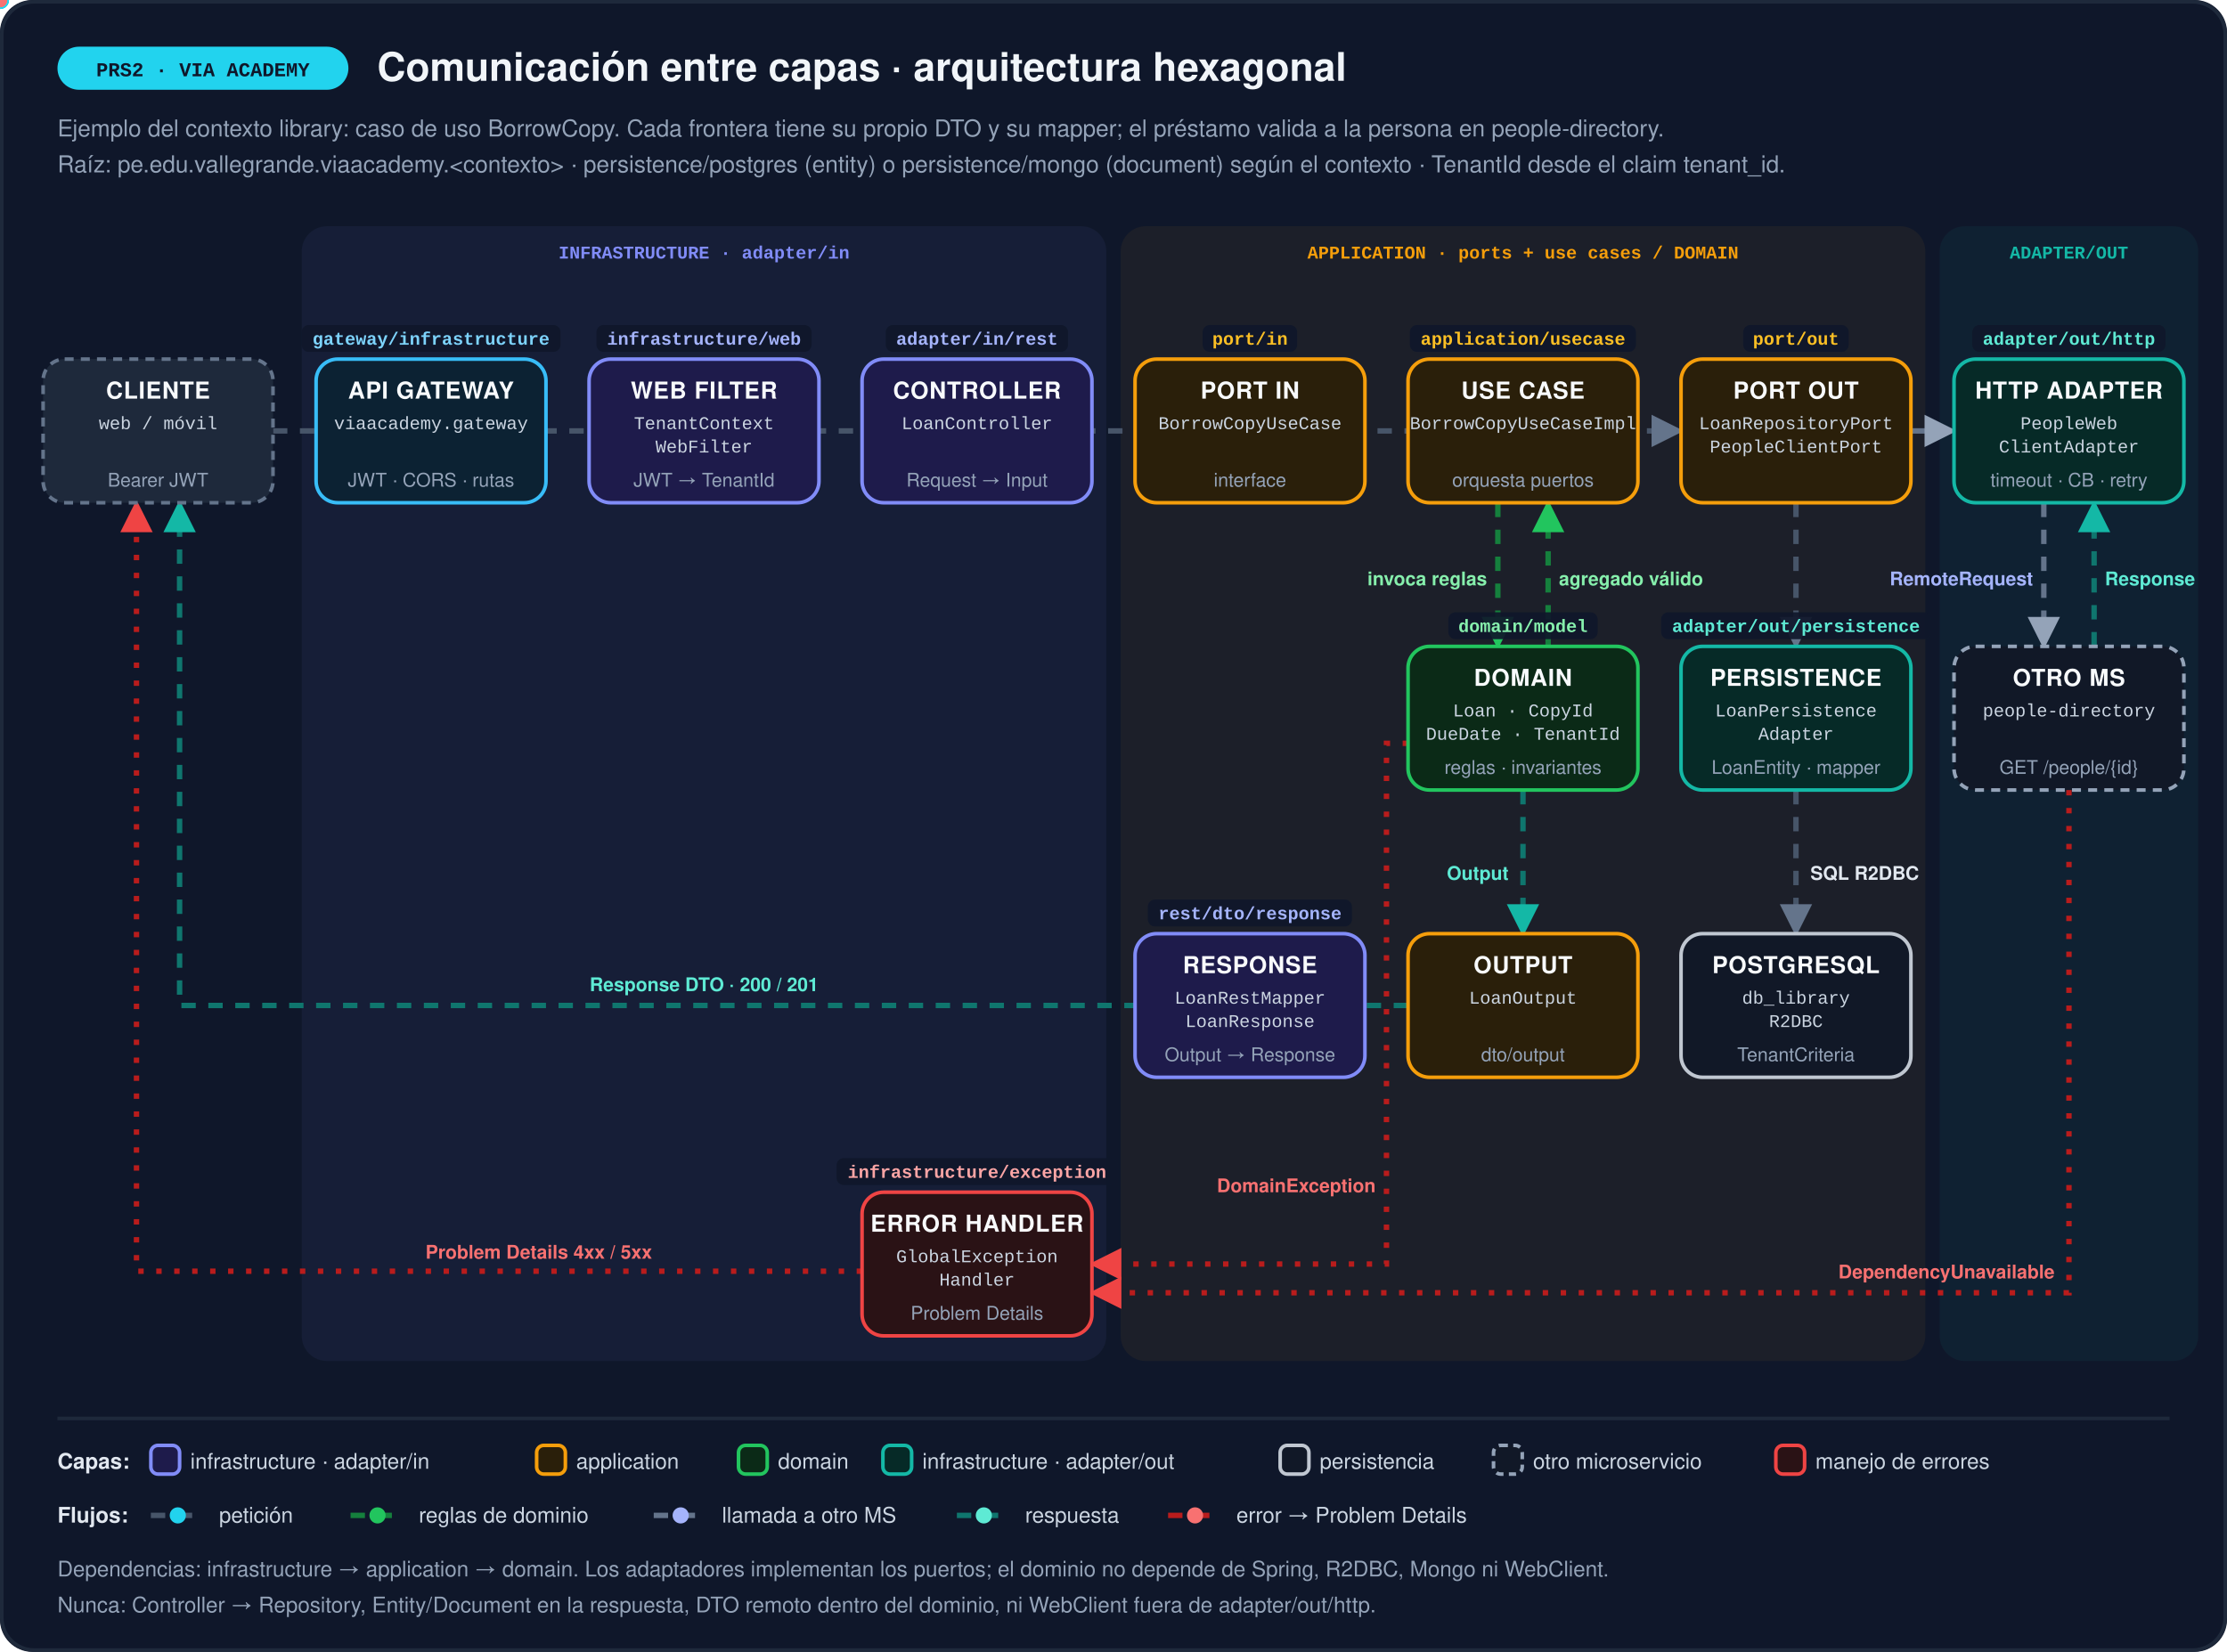
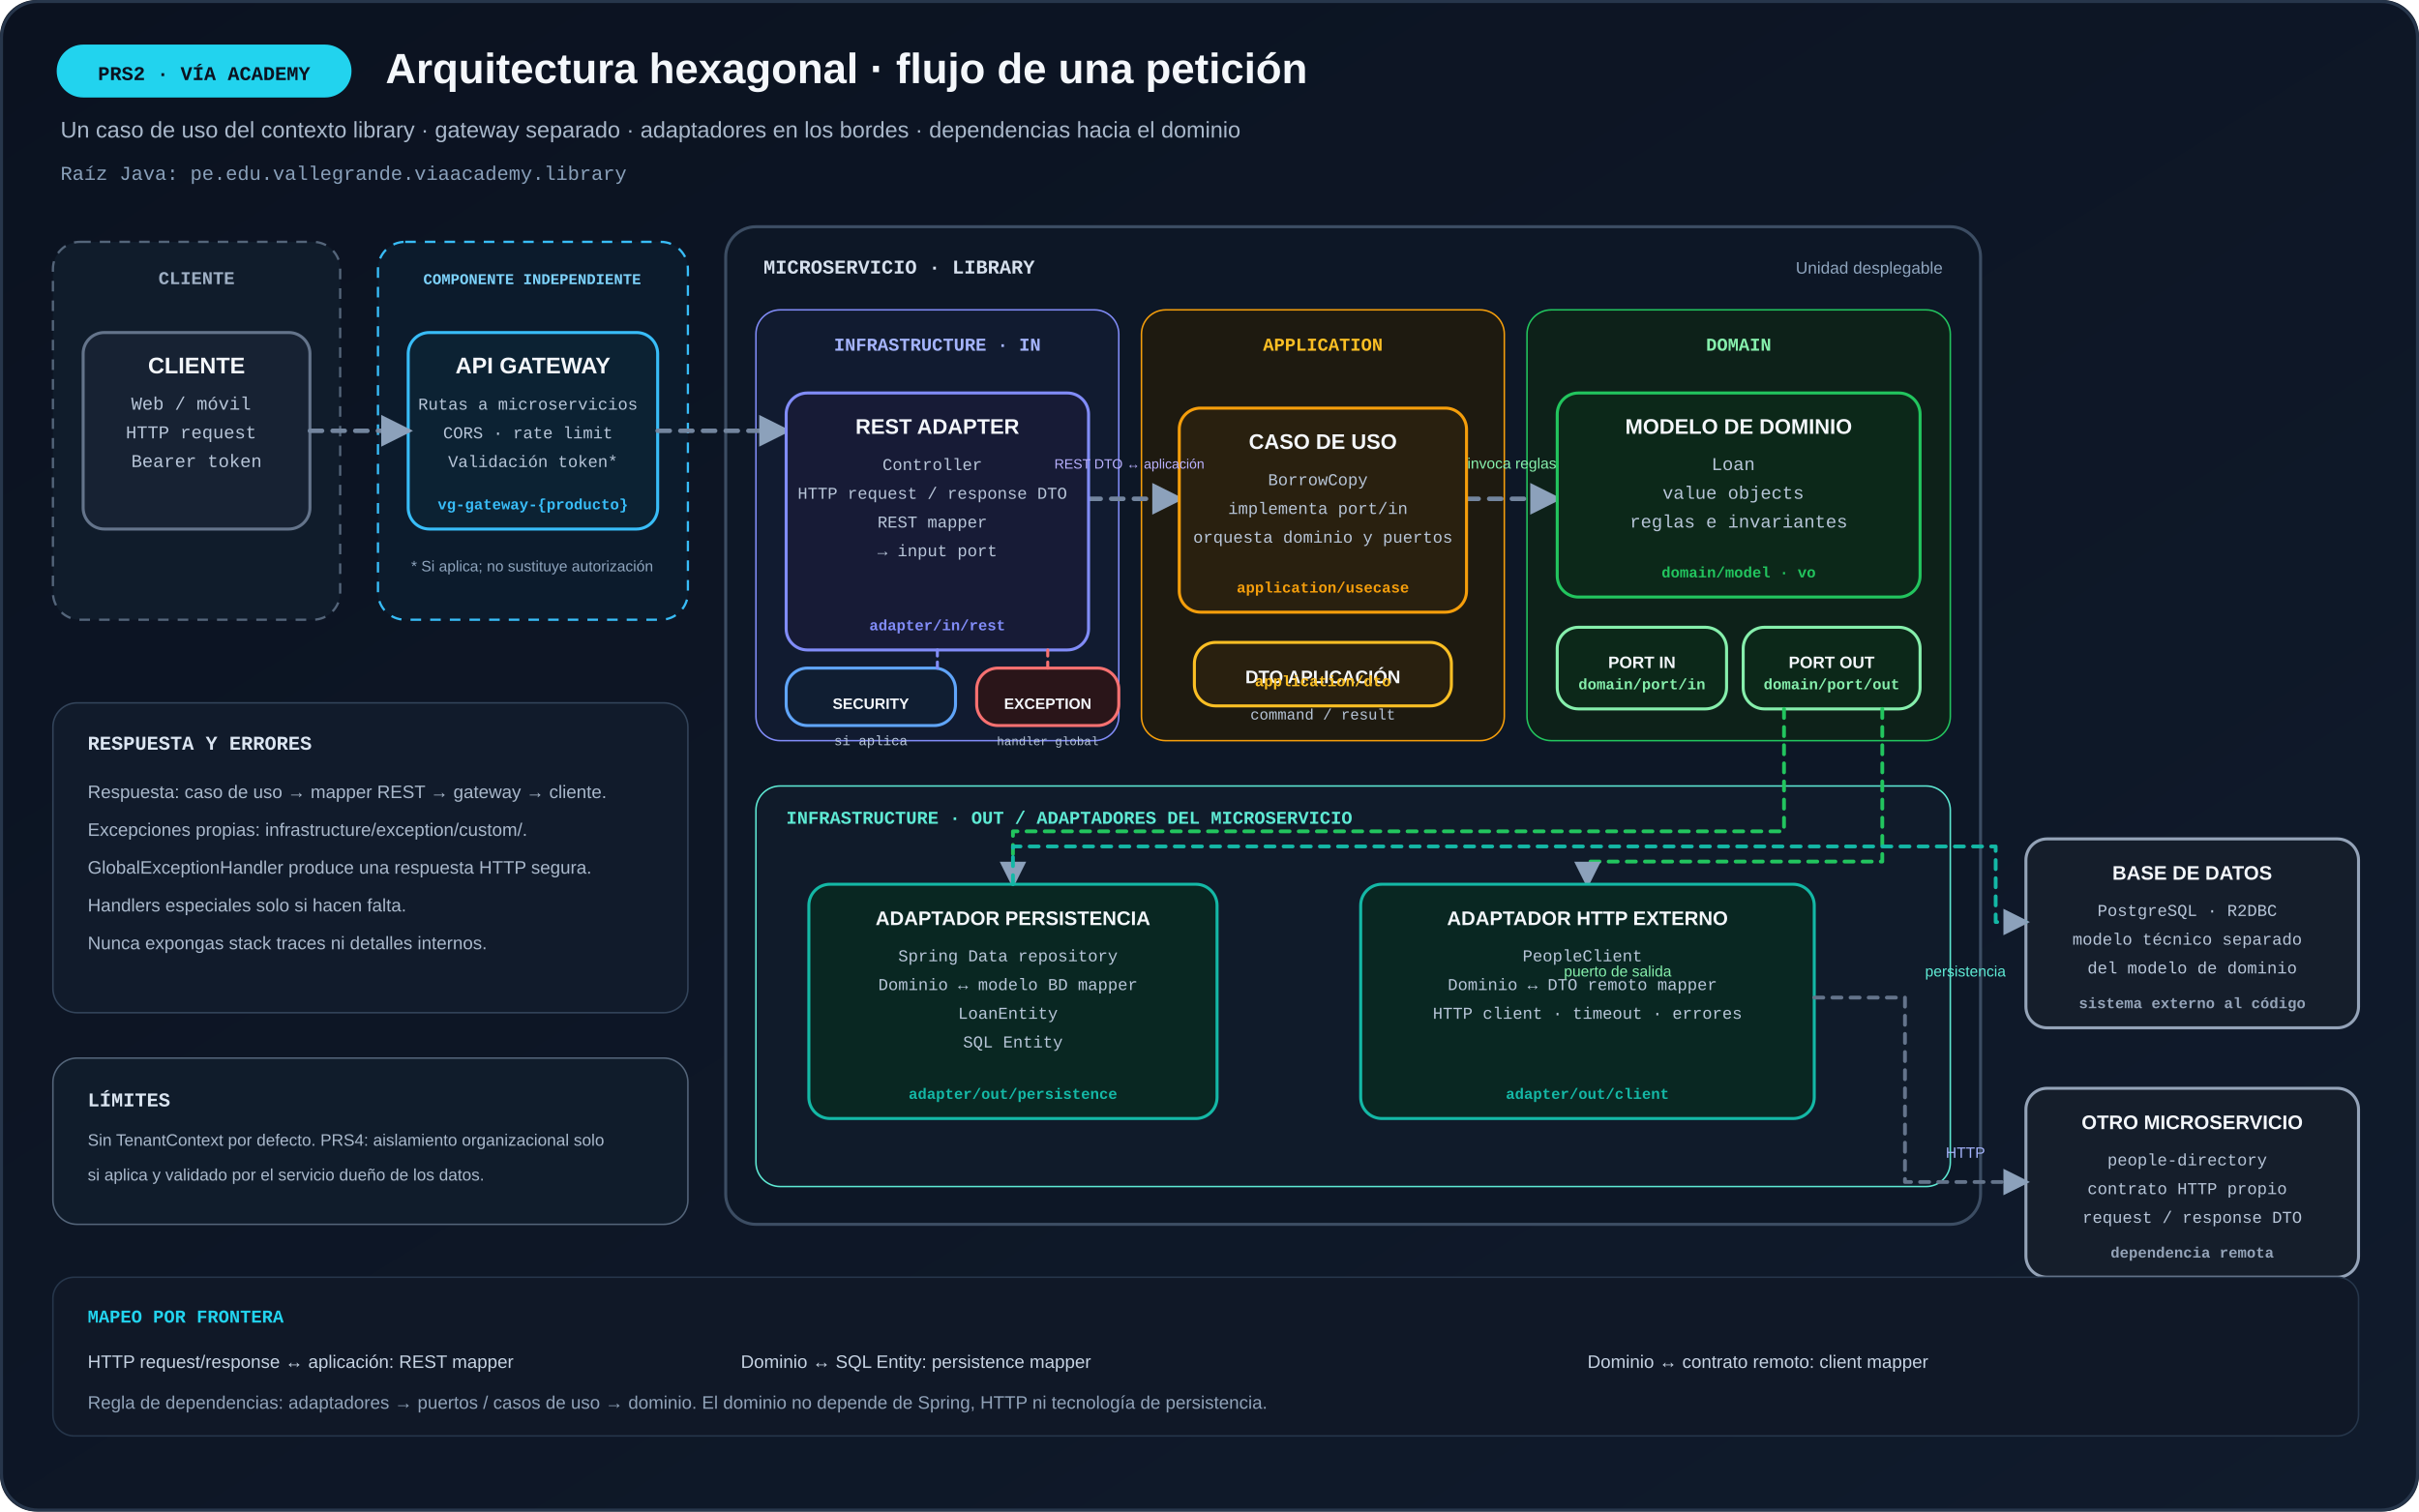
- <svg xmlns="http://www.w3.org/2000/svg" viewBox="0 0 1240 920" width="1240" height="920" role="img" aria-labelledby="title desc">
+ <svg xmlns="http://www.w3.org/2000/svg" viewBox="0 0 1600 1000" width="1600" height="1000" role="img" aria-labelledby="title desc">
  <defs>
-     <style>
-       .bg { fill: #0f172a; }
-       .frame { fill: none; stroke: #1e293b; stroke-width: 2; }
-       .title { font: 700 22px 'Segoe UI', Helvetica, Arial, sans-serif; fill: #f1f5f9; }
-       .subtitle { font: 400 13px 'Segoe UI', Helvetica, Arial, sans-serif; fill: #94a3b8; }
-       .name { font: 700 13px 'Segoe UI', Helvetica, Arial, sans-serif; fill: #f8fafc; letter-spacing: .4px; }
-       .cls { font: 400 10px Consolas, 'Courier New', monospace; fill: #cbd5e1; }
-       .info { font: 400 10.5px 'Segoe UI', Helvetica, Arial, sans-serif; fill: #94a3b8; }
-       .tag { font: 600 10px Consolas, 'Courier New', monospace; }
-       .note { font: 600 10.5px 'Segoe UI', Helvetica, Arial, sans-serif; }
-       .legend { font: 400 12px 'Segoe UI', Helvetica, Arial, sans-serif; fill: #cbd5e1; }
-       .legendb { font: 700 12px 'Segoe UI', Helvetica, Arial, sans-serif; fill: #e2e8f0; }
-       .rule { font: 400 12px 'Segoe UI', Helvetica, Arial, sans-serif; fill: #94a3b8; }
-       .chip { font: 700 11px Consolas, 'Courier New', monospace; fill: #0f172a; }
- 
-       .flow { fill: none; stroke-width: 3; stroke-dasharray: 8 7; animation: dash 1.2s linear infinite; }
-       .flow.req { stroke: #475569; }
-       .flow.res { stroke: #0f766e; }
-       .flow.rem { stroke: #64748b; }
-       .flow.dom { stroke: #15803d; }
-       .flow.err { stroke: #b91c1c; stroke-dasharray: 3 7; animation-duration: 2.4s; }
-       @keyframes dash { to { stroke-dashoffset: -30; } }
- 
-       .glow { fill: none; stroke-width: 7; opacity: 0; animation: glow 13.5s ease-in-out infinite; }
-       @keyframes glow {
-         0% { opacity: 0; }
-         2.0% { opacity: .95; }
-         6.7% { opacity: .95; }
-         9.3% { opacity: 0; }
-         100% { opacity: 0; }
-       }
- 
-       .d0 { animation-delay: 0.0s; }
-       .d1 { animation-delay: 0.9s; }
-       .d2 { animation-delay: 1.8s; }
-       .d3 { animation-delay: 2.7s; }
-       .d4 { animation-delay: 3.6s; }
-       .d5 { animation-delay: 4.5s; }
-       .d6 { animation-delay: 5.4s; }
-       .d7 { animation-delay: 6.3s; }
-       .d8 { animation-delay: 7.2s; }
-       .d9 { animation-delay: 8.1s; }
-       .d10 { animation-delay: 9.0s; }
-       .d11 { animation-delay: 9.9s; }
-       .d12 { animation-delay: 10.8s; }
-       .d13 { animation-delay: 11.7s; }
-       .d14 { animation-delay: 12.6s; }
-     </style>
-     <marker id="ar-req" viewBox="0 0 10 10" refX="8" refY="5" markerWidth="6" markerHeight="6" orient="auto-start-reverse">
-       <path d="M0,0 L10,5 L0,10 z" fill="#64748b" />
+     <linearGradient id="background" x1="0" x2="1" y1="0" y2="1">
+       <stop stop-color="#0b1220" />
+       <stop offset="1" stop-color="#101b2c" />
+     </linearGradient>
+     <marker id="arrow" viewBox="0 0 10 10" refX="8.5" refY="5" markerWidth="7" markerHeight="7" orient="auto">
+       <path d="M0 0L10 5L0 10z" fill="#8ca1bb" />
    </marker>
-     <marker id="ar-res" viewBox="0 0 10 10" refX="8" refY="5" markerWidth="6" markerHeight="6" orient="auto-start-reverse">
-       <path d="M0,0 L10,5 L0,10 z" fill="#14b8a6" />
-     </marker>
-     <marker id="ar-rem" viewBox="0 0 10 10" refX="8" refY="5" markerWidth="6" markerHeight="6" orient="auto-start-reverse">
-       <path d="M0,0 L10,5 L0,10 z" fill="#94a3b8" />
-     </marker>
-     <marker id="ar-dom" viewBox="0 0 10 10" refX="8" refY="5" markerWidth="6" markerHeight="6" orient="auto-start-reverse">
-       <path d="M0,0 L10,5 L0,10 z" fill="#22c55e" />
-     </marker>
-     <marker id="ar-err" viewBox="0 0 10 10" refX="8" refY="5" markerWidth="6" markerHeight="6" orient="auto-start-reverse">
-       <path d="M0,0 L10,5 L0,10 z" fill="#ef4444" />
-     </marker>
+     <style>.flow{animation:dash 1.6s linear infinite}@keyframes dash{to{stroke-dashoffset:-30}}@media(prefers-reduced-motion:reduce){.flow{animation:none}}</style>
  </defs>
-   <rect class="bg" x="0" y="0" width="1240" height="920" rx="18" />
-   <rect class="frame" x="1" y="1" width="1238" height="918" rx="18" />
-   <rect x="32" y="26" width="162" height="24" rx="12" fill="#22d3ee" />
-   <text class="chip" x="113.0" y="42.5" text-anchor="middle">PRS2 · VIA ACADEMY</text>
-   <text class="title" x="210" y="45" text-anchor="start">Comunicación entre capas · arquitectura hexagonal</text>
-   <text class="subtitle" x="32" y="76" text-anchor="start">Ejemplo del contexto library: caso de uso BorrowCopy. Cada frontera tiene su propio DTO y su mapper; el préstamo valida a la persona en people-directory.</text>
-   <text class="subtitle" x="32" y="96" text-anchor="start">Raíz: pe.edu.vallegrande.viaacademy.&lt;contexto&gt; · persistence/postgres (entity) o persistence/mongo (document) según el contexto · TenantId desde el claim tenant_id.</text>
-   <rect x="168" y="126" width="448" height="632" rx="14" fill="#818cf8" opacity=".06" />
-   <text class="tag" x="392.0" y="144" text-anchor="middle" fill="#818cf8">INFRASTRUCTURE · adapter/in</text>
-   <rect x="624" y="126" width="448" height="632" rx="14" fill="#f59e0b" opacity=".06" />
-   <text class="tag" x="848.0" y="144" text-anchor="middle" fill="#f59e0b">APPLICATION · ports + use cases   /   DOMAIN</text>
-   <rect x="1080" y="126" width="144" height="632" rx="14" fill="#14b8a6" opacity=".06" />
-   <text class="tag" x="1152.0" y="144" text-anchor="middle" fill="#14b8a6">ADAPTER/OUT</text>
-   <path id="main" class="flow req" d="M152,240 H934" marker-end="url(#ar-req)" />
-   <path id="dom_dn" class="flow dom" d="M834,280 V358" marker-end="url(#ar-dom)" />
-   <path id="dom_up" class="flow dom" d="M862,360 V282" marker-end="url(#ar-dom)" />
-   <path id="http" class="flow rem" d="M1064,240 H1086" marker-end="url(#ar-rem)" />
-   <path id="rem_dn" class="flow rem" d="M1138,280 V358" marker-end="url(#ar-rem)" />
-   <path id="rem_up" class="flow res" d="M1166,360 V282" marker-end="url(#ar-res)" />
-   <path id="repo" class="flow req" d="M1000,280 V358" marker-end="url(#ar-req)" />
-   <path id="db" class="flow req" d="M1000,440 V518" marker-end="url(#ar-req)" />
-   <path id="out" class="flow res" d="M848,440 V518" marker-end="url(#ar-res)" />
-   <path id="ret" class="flow res" d="M784,560 H100 V282" marker-end="url(#ar-res)" />
-   <path id="err_dom" class="flow err" d="M784,414 H772 V704 H610" marker-end="url(#ar-err)" />
-   <path id="err_rem" class="flow err" d="M1152,440 V720 H610" marker-end="url(#ar-err)" />
-   <path id="err_cli" class="flow err" d="M480,708 H76 V282" marker-end="url(#ar-err)" />
-   <text class="note" x="828" y="326" text-anchor="end" fill="#86efac">invoca reglas</text>
-   <text class="note" x="868" y="326" text-anchor="start" fill="#86efac">agregado válido</text>
-   <text class="note" x="1132" y="326" text-anchor="end" fill="#a5b4fc">RemoteRequest</text>
-   <text class="note" x="1172" y="326" text-anchor="start" fill="#5eead4">Response</text>
-   <text class="note" x="1008" y="490" text-anchor="start" fill="#e2e8f0">SQL R2DBC</text>
-   <text class="note" x="840" y="490" text-anchor="end" fill="#5eead4">Output</text>
-   <text class="note" x="392" y="552" text-anchor="middle" fill="#5eead4">Response DTO · 200 / 201</text>
-   <text class="note" x="766" y="664" text-anchor="end" fill="#f87171">DomainException</text>
-   <text class="note" x="1144" y="712" text-anchor="end" fill="#f87171">DependencyUnavailable</text>
-   <text class="note" x="300" y="701" text-anchor="middle" fill="#f87171">Problem Details 4xx / 5xx</text>
-   <circle r="5" fill="#22d3ee">
-     <animateMotion dur="6.5s" repeatCount="indefinite" begin="-0.00s">
-       <mpath href="#main" />
-     </animateMotion>
-   </circle>
-   <circle r="5" fill="#22d3ee">
-     <animateMotion dur="6.5s" repeatCount="indefinite" begin="-1.62s">
-       <mpath href="#main" />
-     </animateMotion>
-   </circle>
-   <circle r="5" fill="#22d3ee">
-     <animateMotion dur="6.5s" repeatCount="indefinite" begin="-3.25s">
-       <mpath href="#main" />
-     </animateMotion>
-   </circle>
-   <circle r="5" fill="#22d3ee">
-     <animateMotion dur="6.5s" repeatCount="indefinite" begin="-4.88s">
-       <mpath href="#main" />
-     </animateMotion>
-   </circle>
-   <circle r="4" fill="#4ade80">
-     <animateMotion dur="1.4s" repeatCount="indefinite" begin="-0.00s">
-       <mpath href="#dom_dn" />
-     </animateMotion>
-   </circle>
-   <circle r="4" fill="#86efac">
-     <animateMotion dur="1.4s" repeatCount="indefinite" begin="-0.00s">
-       <mpath href="#dom_up" />
-     </animateMotion>
-   </circle>
-   <circle r="4" fill="#a5b4fc">
-     <animateMotion dur="0.8s" repeatCount="indefinite" begin="-0.00s">
-       <mpath href="#http" />
-     </animateMotion>
-   </circle>
-   <circle r="4" fill="#a5b4fc">
-     <animateMotion dur="1.4s" repeatCount="indefinite" begin="-0.00s">
-       <mpath href="#rem_dn" />
-     </animateMotion>
-   </circle>
-   <circle r="4" fill="#5eead4">
-     <animateMotion dur="1.4s" repeatCount="indefinite" begin="-0.00s">
-       <mpath href="#rem_up" />
-     </animateMotion>
-   </circle>
-   <circle r="4" fill="#22d3ee">
-     <animateMotion dur="1.4s" repeatCount="indefinite" begin="-0.00s">
-       <mpath href="#repo" />
-     </animateMotion>
-   </circle>
-   <circle r="4" fill="#22d3ee">
-     <animateMotion dur="1.4s" repeatCount="indefinite" begin="-0.00s">
-       <mpath href="#db" />
-     </animateMotion>
-   </circle>
-   <circle r="4" fill="#5eead4">
-     <animateMotion dur="1.4s" repeatCount="indefinite" begin="-0.00s">
-       <mpath href="#out" />
-     </animateMotion>
-   </circle>
-   <circle r="4" fill="#5eead4">
-     <animateMotion dur="5.0s" repeatCount="indefinite" begin="-0.00s">
-       <mpath href="#ret" />
-     </animateMotion>
-   </circle>
-   <circle r="4" fill="#5eead4">
-     <animateMotion dur="5.0s" repeatCount="indefinite" begin="-2.50s">
-       <mpath href="#ret" />
-     </animateMotion>
-   </circle>
-   <circle r="4" fill="#f87171">
-     <animateMotion dur="4.0s" repeatCount="indefinite" begin="-0.00s">
-       <mpath href="#err_dom" />
-     </animateMotion>
-   </circle>
-   <circle r="4" fill="#f87171">
-     <animateMotion dur="4.6s" repeatCount="indefinite" begin="-0.00s">
-       <mpath href="#err_rem" />
-     </animateMotion>
-   </circle>
-   <circle r="4" fill="#f87171">
-     <animateMotion dur="4.2s" repeatCount="indefinite" begin="-0.00s">
-       <mpath href="#err_cli" />
-     </animateMotion>
-   </circle>
-   <rect class="glow d0" x="24" y="200" width="128" height="80" rx="12" stroke="#64748b" />
-   <rect x="24" y="200" width="128" height="80" rx="12" fill="#1e293b" stroke="#64748b" stroke-width="2" stroke-dasharray="5 4" />
-   <text class="name" x="88.0" y="222" text-anchor="middle">CLIENTE</text>
-   <text class="cls" x="88.0" y="239" text-anchor="middle">web / móvil</text>
-   <text class="info" x="88.0" y="271" text-anchor="middle">Bearer JWT</text>
-   <rect class="glow d1" x="176" y="200" width="128" height="80" rx="12" stroke="#38bdf8" />
-   <rect x="176" y="200" width="128" height="80" rx="12" fill="#0c2233" stroke="#38bdf8" stroke-width="2" />
-   <text class="name" x="240.0" y="222" text-anchor="middle">API GATEWAY</text>
-   <text class="cls" x="240.0" y="239" text-anchor="middle">viaacademy.gateway</text>
-   <text class="info" x="240.0" y="271" text-anchor="middle">JWT · CORS · rutas</text>
-   <rect x="167.9" y="181" width="144.2" height="15" rx="4" fill="#0f172a" opacity=".92" />
-   <text class="tag" x="240.0" y="192" text-anchor="middle" fill="#7dd3fc">gateway/infrastructure</text>
-   <rect class="glow d2" x="328" y="200" width="128" height="80" rx="12" stroke="#818cf8" />
-   <rect x="328" y="200" width="128" height="80" rx="12" fill="#1e1b4b" stroke="#818cf8" stroke-width="2" />
-   <text class="name" x="392.0" y="222" text-anchor="middle">WEB FILTER</text>
-   <text class="cls" x="392.0" y="239" text-anchor="middle">TenantContext</text>
-   <text class="cls" x="392.0" y="252" text-anchor="middle">WebFilter</text>
-   <text class="info" x="392.0" y="271" text-anchor="middle">JWT → TenantId</text>
-   <rect x="332.1" y="181" width="119.8" height="15" rx="4" fill="#0f172a" opacity=".92" />
-   <text class="tag" x="392.0" y="192" text-anchor="middle" fill="#a5b4fc">infrastructure/web</text>
-   <rect class="glow d3" x="480" y="200" width="128" height="80" rx="12" stroke="#818cf8" />
-   <rect x="480" y="200" width="128" height="80" rx="12" fill="#1e1b4b" stroke="#818cf8" stroke-width="2" />
-   <text class="name" x="544.0" y="222" text-anchor="middle">CONTROLLER</text>
-   <text class="cls" x="544.0" y="239" text-anchor="middle">LoanController</text>
-   <text class="info" x="544.0" y="271" text-anchor="middle">Request → Input</text>
-   <rect x="493.2" y="181" width="101.5" height="15" rx="4" fill="#0f172a" opacity=".92" />
-   <text class="tag" x="544.0" y="192" text-anchor="middle" fill="#a5b4fc">adapter/in/rest</text>
-   <rect class="glow d4" x="632" y="200" width="128" height="80" rx="12" stroke="#f59e0b" />
-   <rect x="632" y="200" width="128" height="80" rx="12" fill="#2a1f0a" stroke="#f59e0b" stroke-width="2" />
-   <text class="name" x="696.0" y="222" text-anchor="middle">PORT IN</text>
-   <text class="cls" x="696.0" y="239" text-anchor="middle">BorrowCopyUseCase</text>
-   <text class="info" x="696.0" y="271" text-anchor="middle">interface</text>
-   <rect x="669.6" y="181" width="52.7" height="15" rx="4" fill="#0f172a" opacity=".92" />
-   <text class="tag" x="696.0" y="192" text-anchor="middle" fill="#fbbf24">port/in</text>
-   <rect class="glow d5" x="784" y="200" width="128" height="80" rx="12" stroke="#f59e0b" />
-   <rect x="784" y="200" width="128" height="80" rx="12" fill="#2a1f0a" stroke="#f59e0b" stroke-width="2" />
-   <text class="name" x="848.0" y="222" text-anchor="middle">USE CASE</text>
-   <text class="cls" x="848.0" y="239" text-anchor="middle">BorrowCopyUseCaseImpl</text>
-   <text class="info" x="848.0" y="271" text-anchor="middle">orquesta puertos</text>
-   <rect x="785.0" y="181" width="125.9" height="15" rx="4" fill="#0f172a" opacity=".92" />
-   <text class="tag" x="848.0" y="192" text-anchor="middle" fill="#fbbf24">application/usecase</text>
-   <rect class="glow d6" x="784" y="360" width="128" height="80" rx="12" stroke="#22c55e" />
-   <rect x="784" y="360" width="128" height="80" rx="12" fill="#0b2a17" stroke="#22c55e" stroke-width="2" />
-   <text class="name" x="848.0" y="382" text-anchor="middle">DOMAIN</text>
-   <text class="cls" x="848.0" y="399" text-anchor="middle">Loan · CopyId</text>
-   <text class="cls" x="848.0" y="412" text-anchor="middle">DueDate · TenantId</text>
-   <text class="info" x="848.0" y="431" text-anchor="middle">reglas · invariantes</text>
-   <rect x="806.4" y="341" width="83.2" height="15" rx="4" fill="#0f172a" opacity=".92" />
-   <text class="tag" x="848.0" y="352" text-anchor="middle" fill="#86efac">domain/model</text>
-   <rect class="glow d7" x="936" y="200" width="128" height="80" rx="12" stroke="#f59e0b" />
-   <rect x="936" y="200" width="128" height="80" rx="12" fill="#2a1f0a" stroke="#f59e0b" stroke-width="2" />
-   <text class="name" x="1000.0" y="222" text-anchor="middle">PORT OUT</text>
-   <text class="cls" x="1000.0" y="239" text-anchor="middle">LoanRepositoryPort</text>
-   <text class="cls" x="1000.0" y="252" text-anchor="middle">PeopleClientPort</text>
-   <rect x="970.6" y="181" width="58.8" height="15" rx="4" fill="#0f172a" opacity=".92" />
-   <text class="tag" x="1000.0" y="192" text-anchor="middle" fill="#fbbf24">port/out</text>
-   <rect class="glow d8" x="936" y="360" width="128" height="80" rx="12" stroke="#14b8a6" />
-   <rect x="936" y="360" width="128" height="80" rx="12" fill="#062a27" stroke="#14b8a6" stroke-width="2" />
-   <text class="name" x="1000.0" y="382" text-anchor="middle">PERSISTENCE</text>
-   <text class="cls" x="1000.0" y="399" text-anchor="middle">LoanPersistence</text>
-   <text class="cls" x="1000.0" y="412" text-anchor="middle">Adapter</text>
-   <text class="info" x="1000.0" y="431" text-anchor="middle">LoanEntity · mapper</text>
-   <rect x="924.9" y="341" width="150.3" height="15" rx="4" fill="#0f172a" opacity=".92" />
-   <text class="tag" x="1000.0" y="352" text-anchor="middle" fill="#5eead4">adapter/out/persistence</text>
-   <rect class="glow d9" x="936" y="520" width="128" height="80" rx="12" stroke="#c0c7d1" />
-   <rect x="936" y="520" width="128" height="80" rx="12" fill="#111827" stroke="#c0c7d1" stroke-width="2" />
-   <text class="name" x="1000.0" y="542" text-anchor="middle">POSTGRESQL</text>
-   <text class="cls" x="1000.0" y="559" text-anchor="middle">db_library</text>
-   <text class="cls" x="1000.0" y="572" text-anchor="middle">R2DBC</text>
-   <text class="info" x="1000.0" y="591" text-anchor="middle">TenantCriteria</text>
-   <rect class="glow d10" x="1088" y="200" width="128" height="80" rx="12" stroke="#14b8a6" />
-   <rect x="1088" y="200" width="128" height="80" rx="12" fill="#062a27" stroke="#14b8a6" stroke-width="2" />
-   <text class="name" x="1152.0" y="222" text-anchor="middle">HTTP ADAPTER</text>
-   <text class="cls" x="1152.0" y="239" text-anchor="middle">PeopleWeb</text>
-   <text class="cls" x="1152.0" y="252" text-anchor="middle">ClientAdapter</text>
-   <text class="info" x="1152.0" y="271" text-anchor="middle">timeout · CB · retry</text>
-   <rect x="1098.2" y="181" width="107.6" height="15" rx="4" fill="#0f172a" opacity=".92" />
-   <text class="tag" x="1152.0" y="192" text-anchor="middle" fill="#5eead4">adapter/out/http</text>
-   <rect class="glow d11" x="1088" y="360" width="128" height="80" rx="12" stroke="#94a3b8" />
-   <rect x="1088" y="360" width="128" height="80" rx="12" fill="#111827" stroke="#94a3b8" stroke-width="2" stroke-dasharray="5 4" />
-   <text class="name" x="1152.0" y="382" text-anchor="middle">OTRO MS</text>
-   <text class="cls" x="1152.0" y="399" text-anchor="middle">people-directory</text>
-   <text class="info" x="1152.0" y="431" text-anchor="middle">GET /people/{id}</text>
-   <rect class="glow d12" x="784" y="520" width="128" height="80" rx="12" stroke="#f59e0b" />
-   <rect x="784" y="520" width="128" height="80" rx="12" fill="#2a1f0a" stroke="#f59e0b" stroke-width="2" />
-   <text class="name" x="848.0" y="542" text-anchor="middle">OUTPUT</text>
-   <text class="cls" x="848.0" y="559" text-anchor="middle">LoanOutput</text>
-   <text class="info" x="848.0" y="591" text-anchor="middle">dto/output</text>
-   <rect class="glow d13" x="632" y="520" width="128" height="80" rx="12" stroke="#818cf8" />
-   <rect x="632" y="520" width="128" height="80" rx="12" fill="#1e1b4b" stroke="#818cf8" stroke-width="2" />
-   <text class="name" x="696.0" y="542" text-anchor="middle">RESPONSE</text>
-   <text class="cls" x="696.0" y="559" text-anchor="middle">LoanRestMapper</text>
-   <text class="cls" x="696.0" y="572" text-anchor="middle">LoanResponse</text>
-   <text class="info" x="696.0" y="591" text-anchor="middle">Output → Response</text>
-   <rect x="639.1" y="501" width="113.7" height="15" rx="4" fill="#0f172a" opacity=".92" />
-   <text class="tag" x="696.0" y="512" text-anchor="middle" fill="#a5b4fc">rest/dto/response</text>
-   <rect class="glow d14" x="480" y="664" width="128" height="80" rx="12" stroke="#ef4444" />
-   <rect x="480" y="664" width="128" height="80" rx="12" fill="#2a1215" stroke="#ef4444" stroke-width="2" />
-   <text class="name" x="544.0" y="686" text-anchor="middle">ERROR HANDLER</text>
-   <text class="cls" x="544.0" y="703" text-anchor="middle">GlobalException</text>
-   <text class="cls" x="544.0" y="716" text-anchor="middle">Handler</text>
-   <text class="info" x="544.0" y="735" text-anchor="middle">Problem Details</text>
-   <rect x="465.8" y="645" width="156.4" height="15" rx="4" fill="#0f172a" opacity=".92" />
-   <text class="tag" x="544.0" y="656" text-anchor="middle" fill="#fca5a5">infrastructure/exception</text>
-   <line x1="32" y1="790" x2="1208" y2="790" stroke="#1e293b" stroke-width="2" />
-   <text class="legendb" x="32" y="818" text-anchor="start">Capas:</text>
-   <rect x="84" y="805" width="16" height="16" rx="4" fill="#1e1b4b" stroke="#818cf8" stroke-width="2" />
-   <text class="legend" x="106" y="818" text-anchor="start">infrastructure · adapter/in</text>
-   <rect x="298.8" y="805" width="16" height="16" rx="4" fill="#2a1f0a" stroke="#f59e0b" stroke-width="2" />
-   <text class="legend" x="320.8" y="818" text-anchor="start">application</text>
-   <rect x="411.2" y="805" width="16" height="16" rx="4" fill="#0b2a17" stroke="#22c55e" stroke-width="2" />
-   <text class="legend" x="433.2" y="818" text-anchor="start">domain</text>
-   <rect x="491.6" y="805" width="16" height="16" rx="4" fill="#062a27" stroke="#14b8a6" stroke-width="2" />
-   <text class="legend" x="513.6" y="818" text-anchor="start">infrastructure · adapter/out</text>
-   <rect x="712.8" y="805" width="16" height="16" rx="4" fill="#111827" stroke="#c0c7d1" stroke-width="2" />
-   <text class="legend" x="734.8" y="818" text-anchor="start">persistencia</text>
-   <rect x="831.6" y="805" width="16" height="16" rx="4" fill="#111827" stroke="#94a3b8" stroke-width="2" stroke-dasharray="4 3" />
-   <text class="legend" x="853.6" y="818" text-anchor="start">otro microservicio</text>
-   <rect x="988.8" y="805" width="16" height="16" rx="4" fill="#2a1215" stroke="#ef4444" stroke-width="2" />
-   <text class="legend" x="1010.8" y="818" text-anchor="start">manejo de errores</text>
-   <text class="legendb" x="32" y="848" text-anchor="start">Flujos:</text>
-   <line x1="84" y1="844" x2="114" y2="844" stroke="#475569" stroke-width="3" stroke-dasharray="8 7" class="flow" />
-   <circle cx="99" cy="844" r="4.5" fill="#22d3ee" />
-   <text class="legend" x="122" y="848" text-anchor="start">petición</text>
-   <line x1="195.2" y1="844" x2="225.2" y2="844" stroke="#15803d" stroke-width="3" stroke-dasharray="8 7" class="flow" />
-   <circle cx="210.2" cy="844" r="4.5" fill="#22c55e" />
-   <text class="legend" x="233.2" y="848" text-anchor="start">reglas de dominio</text>
-   <line x1="364.0" y1="844" x2="394.0" y2="844" stroke="#64748b" stroke-width="3" stroke-dasharray="8 7" class="flow" />
-   <circle cx="379.0" cy="844" r="4.5" fill="#a5b4fc" />
-   <text class="legend" x="402.0" y="848" text-anchor="start">llamada a otro MS</text>
-   <line x1="532.8" y1="844" x2="562.8" y2="844" stroke="#0f766e" stroke-width="3" stroke-dasharray="8 7" class="flow" />
-   <circle cx="547.8" cy="844" r="4.5" fill="#5eead4" />
-   <text class="legend" x="570.8" y="848" text-anchor="start">respuesta</text>
-   <line x1="650.4" y1="844" x2="680.4" y2="844" stroke="#b91c1c" stroke-width="3" stroke-dasharray="8 7" class="flow" />
-   <circle cx="665.4" cy="844" r="4.5" fill="#f87171" />
-   <text class="legend" x="688.4" y="848" text-anchor="start">error → Problem Details</text>
-   <text class="rule" x="32" y="878" text-anchor="start">Dependencias: infrastructure → application → domain. Los adaptadores implementan los puertos; el dominio no depende de Spring, R2DBC, Mongo ni WebClient.</text>
-   <text class="rule" x="32" y="898" text-anchor="start">Nunca: Controller → Repository, Entity/Document en la respuesta, DTO remoto dentro del dominio, ni WebClient fuera de adapter/out/http.</text>
+   <rect width="1600" height="1000" rx="24" fill="url(#background)" />
+   <rect x="1" y="1" width="1598" height="998" rx="24" fill="none" stroke="#27364b" stroke-width="2" />
+   <rect x="38" y="30" width="194" height="34" rx="17" fill="#22d3ee" stroke="#22d3ee" stroke-width="1" />
+   <text x="135" y="53" text-anchor="middle" fill="#0b1220" font-family="Consolas, Courier New, monospace" font-size="13" font-weight="750">PRS2 · VÍA ACADEMY</text>
+   <text x="255" y="55" text-anchor="start" fill="#f4f7fb" font-family="Segoe UI, Arial, sans-serif" font-size="28" font-weight="700">Arquitectura hexagonal · flujo de una petición</text>
+   <text x="40" y="91" text-anchor="start" fill="#a9b8cb" font-family="Segoe UI, Arial, sans-serif" font-size="15" font-weight="400">Un caso de uso del contexto library · gateway separado · adaptadores en los bordes · dependencias hacia el dominio</text>
+   <text x="40" y="119" text-anchor="start" fill="#89a0ba" font-family="Consolas, Courier New, monospace" font-size="13" font-weight="500">Raíz Java: pe.edu.vallegrande.viaacademy.library</text>
+   <rect x="35" y="160" width="190" height="250" rx="18" fill="#101c2b" stroke="#54657a" stroke-width="1.5" stroke-dasharray="7 6" />
+   <text x="130" y="188" text-anchor="middle" fill="#9eafc4" font-family="Consolas, Courier New, monospace" font-size="12" font-weight="700">CLIENTE</text>
+   <rect x="55" y="220" width="150" height="130" rx="14" fill="#172233" stroke="#64748b" stroke-width="2" />
+   <text x="130.0" y="247" text-anchor="middle" fill="#f4f7fb" font-family="Segoe UI, Arial, sans-serif" font-size="15" font-weight="700">CLIENTE</text>
+   <text x="130.0" y="271" text-anchor="middle" fill="#b7c5d8" font-family="Consolas, Courier New, monospace" font-size="12" font-weight="400">
+     <tspan x="130.0" dy="0">Web / móvil</tspan>
+     <tspan x="130.0" dy="19">HTTP request</tspan>
+     <tspan x="130.0" dy="19">Bearer token</tspan>
+   </text>
+   <rect x="250" y="160" width="205" height="250" rx="18" fill="#0c1b2c" stroke="#38bdf8" stroke-width="1.5" stroke-dasharray="7 6" />
+   <text x="352" y="188" text-anchor="middle" fill="#7dd3fc" font-family="Consolas, Courier New, monospace" font-size="10" font-weight="700">COMPONENTE INDEPENDIENTE</text>
+   <rect x="270" y="220" width="165" height="130" rx="14" fill="#0c2233" stroke="#38bdf8" stroke-width="2" />
+   <text x="352.5" y="247" text-anchor="middle" fill="#f4f7fb" font-family="Segoe UI, Arial, sans-serif" font-size="15" font-weight="700">API GATEWAY</text>
+   <text x="352.5" y="271" text-anchor="middle" fill="#b7c5d8" font-family="Consolas, Courier New, monospace" font-size="11" font-weight="400">
+     <tspan x="352.5" dy="0">Rutas a microservicios</tspan>
+     <tspan x="352.5" dy="19">CORS · rate limit</tspan>
+     <tspan x="352.5" dy="19">Validación token*</tspan>
+   </text>
+   <text x="352.5" y="337" text-anchor="middle" fill="#38bdf8" font-family="Consolas, Courier New, monospace" font-size="10" font-weight="600">vg-gateway-{producto}</text>
+   <text x="352" y="378" text-anchor="middle" fill="#8ea4bd" font-family="Segoe UI, Arial, sans-serif" font-size="10" font-weight="400">* Si aplica; no sustituye autorización</text>
+   <rect x="480" y="150" width="830" height="660" rx="20" fill="#0d1726" stroke="#3c4d63" stroke-width="2" />
+   <text x="505" y="181" text-anchor="start" fill="#d6e0ed" font-family="Consolas, Courier New, monospace" font-size="13" font-weight="700">MICROSERVICIO · LIBRARY</text>
+   <text x="1285" y="181" text-anchor="end" fill="#8ea4bd" font-family="Segoe UI, Arial, sans-serif" font-size="11" font-weight="400">Unidad desplegable</text>
+   <rect x="500" y="205" width="240" height="285" rx="16" fill="#111b30" stroke="#818cf8" stroke-width="1" />
+   <text x="620" y="232" text-anchor="middle" fill="#a5b4fc" font-family="Consolas, Courier New, monospace" font-size="12" font-weight="700">INFRASTRUCTURE · IN</text>
+   <rect x="755" y="205" width="240" height="285" rx="16" fill="#1e1a10" stroke="#f59e0b" stroke-width="1" />
+   <text x="875" y="232" text-anchor="middle" fill="#fbbf24" font-family="Consolas, Courier New, monospace" font-size="12" font-weight="700">APPLICATION</text>
+   <rect x="1010" y="205" width="280" height="285" rx="16" fill="#0d2119" stroke="#22c55e" stroke-width="1" />
+   <text x="1150" y="232" text-anchor="middle" fill="#86efac" font-family="Consolas, Courier New, monospace" font-size="12" font-weight="700">DOMAIN</text>
+   <path d="M205 285 H270" fill="none" stroke="#73859e" stroke-width="3" stroke-dasharray="8 7" stroke-linecap="round" stroke-linejoin="round" marker-end="url(#arrow)" class="flow" />
+   <path d="M435 285 H520" fill="none" stroke="#73859e" stroke-width="3" stroke-dasharray="8 7" stroke-linecap="round" stroke-linejoin="round" marker-end="url(#arrow)" class="flow" />
+   <path d="M720 330 H780" fill="none" stroke="#73859e" stroke-width="3" stroke-dasharray="8 7" stroke-linecap="round" stroke-linejoin="round" marker-end="url(#arrow)" class="flow" />
+   <path d="M970 330 H1030" fill="none" stroke="#73859e" stroke-width="3" stroke-dasharray="8 7" stroke-linecap="round" stroke-linejoin="round" marker-end="url(#arrow)" class="flow" />
+   <rect x="520" y="260" width="200" height="170" rx="14" fill="#171b36" stroke="#818cf8" stroke-width="2" />
+   <text x="620.0" y="287" text-anchor="middle" fill="#f4f7fb" font-family="Segoe UI, Arial, sans-serif" font-size="14" font-weight="700">REST ADAPTER</text>
+   <text x="620.0" y="311" text-anchor="middle" fill="#b7c5d8" font-family="Consolas, Courier New, monospace" font-size="11" font-weight="400">
+     <tspan x="620.0" dy="0">Controller</tspan>
+     <tspan x="620.0" dy="19">HTTP request / response DTO</tspan>
+     <tspan x="620.0" dy="19">REST mapper</tspan>
+     <tspan x="620.0" dy="19">→ input port</tspan>
+   </text>
+   <text x="620.0" y="417" text-anchor="middle" fill="#818cf8" font-family="Consolas, Courier New, monospace" font-size="10" font-weight="600">adapter/in/rest</text>
+   <rect x="780" y="270" width="190" height="135" rx="14" fill="#29200f" stroke="#f59e0b" stroke-width="2" />
+   <text x="875.0" y="297" text-anchor="middle" fill="#f4f7fb" font-family="Segoe UI, Arial, sans-serif" font-size="14" font-weight="700">CASO DE USO</text>
+   <text x="875.0" y="321" text-anchor="middle" fill="#b7c5d8" font-family="Consolas, Courier New, monospace" font-size="11" font-weight="400">
+     <tspan x="875.0" dy="0">BorrowCopy</tspan>
+     <tspan x="875.0" dy="19">implementa port/in</tspan>
+     <tspan x="875.0" dy="19">orquesta dominio y puertos</tspan>
+   </text>
+   <text x="875.0" y="392" text-anchor="middle" fill="#f59e0b" font-family="Consolas, Courier New, monospace" font-size="10" font-weight="600">application/usecase</text>
+   <rect x="790" y="425" width="170" height="42" rx="14" fill="#29200f" stroke="#fbbf24" stroke-width="2" />
+   <text x="875.0" y="452" text-anchor="middle" fill="#f4f7fb" font-family="Segoe UI, Arial, sans-serif" font-size="12" font-weight="700">DTO APLICACIÓN</text>
+   <text x="875.0" y="476" text-anchor="middle" fill="#b7c5d8" font-family="Consolas, Courier New, monospace" font-size="10" font-weight="400">
+     <tspan x="875.0" dy="0">command / result</tspan>
+   </text>
+   <text x="875.0" y="454" text-anchor="middle" fill="#fbbf24" font-family="Consolas, Courier New, monospace" font-size="10" font-weight="600">application/dto</text>
+   <rect x="1030" y="260" width="240" height="135" rx="14" fill="#0c2819" stroke="#22c55e" stroke-width="2" />
+   <text x="1150.0" y="287" text-anchor="middle" fill="#f4f7fb" font-family="Segoe UI, Arial, sans-serif" font-size="14" font-weight="700">MODELO DE DOMINIO</text>
+   <text x="1150.0" y="311" text-anchor="middle" fill="#b7c5d8" font-family="Consolas, Courier New, monospace" font-size="12" font-weight="400">
+     <tspan x="1150.0" dy="0">Loan</tspan>
+     <tspan x="1150.0" dy="19">value objects</tspan>
+     <tspan x="1150.0" dy="19">reglas e invariantes</tspan>
+   </text>
+   <text x="1150.0" y="382" text-anchor="middle" fill="#22c55e" font-family="Consolas, Courier New, monospace" font-size="10" font-weight="600">domain/model · vo</text>
+   <rect x="1030" y="415" width="112" height="54" rx="14" fill="#0c2819" stroke="#86efac" stroke-width="2" />
+   <text x="1086.0" y="442" text-anchor="middle" fill="#f4f7fb" font-family="Segoe UI, Arial, sans-serif" font-size="11" font-weight="700">PORT IN</text>
+   <text x="1086.0" y="456" text-anchor="middle" fill="#86efac" font-family="Consolas, Courier New, monospace" font-size="10" font-weight="600">domain/port/in</text>
+   <rect x="1153" y="415" width="117" height="54" rx="14" fill="#0c2819" stroke="#86efac" stroke-width="2" />
+   <text x="1211.5" y="442" text-anchor="middle" fill="#f4f7fb" font-family="Segoe UI, Arial, sans-serif" font-size="11" font-weight="700">PORT OUT</text>
+   <text x="1211.5" y="456" text-anchor="middle" fill="#86efac" font-family="Consolas, Courier New, monospace" font-size="10" font-weight="600">domain/port/out</text>
+   <text x="747" y="310" text-anchor="middle" fill="#b9b1ff" font-family="Segoe UI, Arial, sans-serif" font-size="9" font-weight="500">REST DTO ↔ aplicación</text>
+   <text x="1000" y="310" text-anchor="middle" fill="#86efac" font-family="Segoe UI, Arial, sans-serif" font-size="10" font-weight="500">invoca reglas</text>
+   <rect x="520" y="442" width="112" height="38" rx="14" fill="#101e32" stroke="#60a5fa" stroke-width="2" />
+   <text x="576.0" y="469" text-anchor="middle" fill="#f4f7fb" font-family="Segoe UI, Arial, sans-serif" font-size="10" font-weight="700">SECURITY</text>
+   <text x="576.0" y="493" text-anchor="middle" fill="#b7c5d8" font-family="Consolas, Courier New, monospace" font-size="9" font-weight="400">
+     <tspan x="576.0" dy="0">si aplica</tspan>
+   </text>
+   <rect x="646" y="442" width="94" height="38" rx="14" fill="#2a1519" stroke="#f87171" stroke-width="2" />
+   <text x="693.0" y="469" text-anchor="middle" fill="#f4f7fb" font-family="Segoe UI, Arial, sans-serif" font-size="10" font-weight="700">EXCEPTION</text>
+   <text x="693.0" y="493" text-anchor="middle" fill="#b7c5d8" font-family="Consolas, Courier New, monospace" font-size="8" font-weight="400">
+     <tspan x="693.0" dy="0">handler global</tspan>
+   </text>
+   <rect x="500" y="520" width="790" height="265" rx="16" fill="#101b2a" stroke="#5eead4" stroke-width="1" />
+   <text x="520" y="545" text-anchor="start" fill="#5eead4" font-family="Consolas, Courier New, monospace" font-size="12" font-weight="700">INFRASTRUCTURE · OUT / ADAPTADORES DEL MICROSERVICIO</text>
+   <path d="M1180 469 V550 H670 V585" fill="none" stroke="#22c55e" stroke-width="2.5" stroke-dasharray="6 6" stroke-linecap="round" stroke-linejoin="round" marker-end="url(#arrow)" class="flow" />
+   <path d="M1245 469 V570 H1050 V585" fill="none" stroke="#22c55e" stroke-width="2.5" stroke-dasharray="6 6" stroke-linecap="round" stroke-linejoin="round" marker-end="url(#arrow)" class="flow" />
+   <rect x="535" y="585" width="270" height="155" rx="14" fill="#092722" stroke="#14b8a6" stroke-width="2" />
+   <text x="670.0" y="612" text-anchor="middle" fill="#f4f7fb" font-family="Segoe UI, Arial, sans-serif" font-size="13" font-weight="700">ADAPTADOR PERSISTENCIA</text>
+   <text x="670.0" y="636" text-anchor="middle" fill="#b7c5d8" font-family="Consolas, Courier New, monospace" font-size="11" font-weight="400">
+     <tspan x="670.0" dy="0">Spring Data repository</tspan>
+     <tspan x="670.0" dy="19">Dominio ↔ modelo BD mapper</tspan>
+     <tspan x="670.0" dy="19">LoanEntity</tspan>
+     <tspan x="670.0" dy="19">SQL Entity</tspan>
+   </text>
+   <text x="670.0" y="727" text-anchor="middle" fill="#14b8a6" font-family="Consolas, Courier New, monospace" font-size="10" font-weight="600">adapter/out/persistence</text>
+   <rect x="900" y="585" width="300" height="155" rx="14" fill="#092722" stroke="#14b8a6" stroke-width="2" />
+   <text x="1050.0" y="612" text-anchor="middle" fill="#f4f7fb" font-family="Segoe UI, Arial, sans-serif" font-size="13" font-weight="700">ADAPTADOR HTTP EXTERNO</text>
+   <text x="1050.0" y="636" text-anchor="middle" fill="#b7c5d8" font-family="Consolas, Courier New, monospace" font-size="11" font-weight="400">
+     <tspan x="1050.0" dy="0">PeopleClient</tspan>
+     <tspan x="1050.0" dy="19">Dominio ↔ DTO remoto mapper</tspan>
+     <tspan x="1050.0" dy="19">HTTP client · timeout · errores</tspan>
+   </text>
+   <text x="1050.0" y="727" text-anchor="middle" fill="#14b8a6" font-family="Consolas, Courier New, monospace" font-size="10" font-weight="600">adapter/out/client</text>
+   <rect x="1340" y="555" width="220" height="125" rx="14" fill="#151e2b" stroke="#94a3b8" stroke-width="2" />
+   <text x="1450.0" y="582" text-anchor="middle" fill="#f4f7fb" font-family="Segoe UI, Arial, sans-serif" font-size="13" font-weight="700">BASE DE DATOS</text>
+   <text x="1450.0" y="606" text-anchor="middle" fill="#b7c5d8" font-family="Consolas, Courier New, monospace" font-size="11" font-weight="400">
+     <tspan x="1450.0" dy="0">PostgreSQL · R2DBC</tspan>
+     <tspan x="1450.0" dy="19">modelo técnico separado</tspan>
+     <tspan x="1450.0" dy="19">del modelo de dominio</tspan>
+   </text>
+   <text x="1450.0" y="667" text-anchor="middle" fill="#94a3b8" font-family="Consolas, Courier New, monospace" font-size="10" font-weight="600">sistema externo al código</text>
+   <rect x="1340" y="720" width="220" height="125" rx="14" fill="#151e2b" stroke="#94a3b8" stroke-width="2" />
+   <text x="1450.0" y="747" text-anchor="middle" fill="#f4f7fb" font-family="Segoe UI, Arial, sans-serif" font-size="13" font-weight="700">OTRO MICROSERVICIO</text>
+   <text x="1450.0" y="771" text-anchor="middle" fill="#b7c5d8" font-family="Consolas, Courier New, monospace" font-size="11" font-weight="400">
+     <tspan x="1450.0" dy="0">people-directory</tspan>
+     <tspan x="1450.0" dy="19">contrato HTTP propio</tspan>
+     <tspan x="1450.0" dy="19">request / response DTO</tspan>
+   </text>
+   <text x="1450.0" y="832" text-anchor="middle" fill="#94a3b8" font-family="Consolas, Courier New, monospace" font-size="10" font-weight="600">dependencia remota</text>
+   <path d="M670 585 V560 H1320 V610 H1340" fill="none" stroke="#14b8a6" stroke-width="2.5" stroke-dasharray="6 6" stroke-linecap="round" stroke-linejoin="round" marker-end="url(#arrow)" class="flow" />
+   <path d="M1200 660 H1260 V782 H1340" fill="none" stroke="#64748b" stroke-width="2.5" stroke-dasharray="6 6" stroke-linecap="round" stroke-linejoin="round" marker-end="url(#arrow)" class="flow" />
+   <text x="1070" y="646" text-anchor="middle" fill="#86efac" font-family="Segoe UI, Arial, sans-serif" font-size="10" font-weight="500">puerto de salida</text>
+   <text x="1300" y="646" text-anchor="middle" fill="#5eead4" font-family="Segoe UI, Arial, sans-serif" font-size="10" font-weight="500">persistencia</text>
+   <text x="1300" y="766" text-anchor="middle" fill="#a5b4fc" font-family="Segoe UI, Arial, sans-serif" font-size="10" font-weight="500">HTTP</text>
+   <path d="M620 430 V442" fill="none" stroke="#818cf8" stroke-width="2" stroke-dasharray="4 4" stroke-linecap="round" stroke-linejoin="round" class="flow" />
+   <path d="M693 442 V430" fill="none" stroke="#f87171" stroke-width="2" stroke-dasharray="4 4" stroke-linecap="round" stroke-linejoin="round" class="flow" />
+   <rect x="35" y="465" width="420" height="205" rx="16" fill="#111b2b" stroke="#33445a" stroke-width="1" />
+   <text x="58" y="496" text-anchor="start" fill="#dbe5f1" font-family="Consolas, Courier New, monospace" font-size="13" font-weight="700">RESPUESTA Y ERRORES</text>
+   <text x="58" y="528" text-anchor="start" fill="#a9b8cb" font-family="Segoe UI, Arial, sans-serif" font-size="12" font-weight="400">
+     <tspan x="58" dy="0">Respuesta: caso de uso → mapper REST → gateway → cliente.</tspan>
+     <tspan x="58" dy="25">Excepciones propias: infrastructure/exception/custom/.</tspan>
+     <tspan x="58" dy="25">GlobalExceptionHandler produce una respuesta HTTP segura.</tspan>
+     <tspan x="58" dy="25">Handlers especiales solo si hacen falta.</tspan>
+     <tspan x="58" dy="25">Nunca expongas stack traces ni detalles internos.</tspan>
+   </text>
+   <rect x="35" y="700" width="420" height="110" rx="16" fill="#101c2b" stroke="#54657a" stroke-width="1" />
+   <text x="58" y="732" text-anchor="start" fill="#dbe5f1" font-family="Consolas, Courier New, monospace" font-size="13" font-weight="700">LÍMITES</text>
+   <text x="58" y="758" text-anchor="start" fill="#a9b8cb" font-family="Segoe UI, Arial, sans-serif" font-size="11" font-weight="400">
+     <tspan x="58" dy="0">Sin TenantContext por defecto. PRS4: aislamiento organizacional solo</tspan>
+     <tspan x="58" dy="23">si aplica y validado por el servicio dueño de los datos.</tspan>
+   </text>
+   <rect x="35" y="845" width="1525" height="105" rx="14" fill="#101827" stroke="#26364b" stroke-width="1" />
+   <text x="58" y="875" text-anchor="start" fill="#22d3ee" font-family="Consolas, Courier New, monospace" font-size="12" font-weight="700">MAPEO POR FRONTERA</text>
+   <text x="58" y="905" text-anchor="start" fill="#c5d2e2" font-family="Segoe UI, Arial, sans-serif" font-size="12" font-weight="400">HTTP request/response ↔ aplicación: REST mapper</text>
+   <text x="490" y="905" text-anchor="start" fill="#c5d2e2" font-family="Segoe UI, Arial, sans-serif" font-size="12" font-weight="400">Dominio ↔ SQL Entity: persistence mapper</text>
+   <text x="1050" y="905" text-anchor="start" fill="#c5d2e2" font-family="Segoe UI, Arial, sans-serif" font-size="12" font-weight="400">Dominio ↔ contrato remoto: client mapper</text>
+   <text x="58" y="932" text-anchor="start" fill="#90a2b8" font-family="Segoe UI, Arial, sans-serif" font-size="12" font-weight="400">Regla de dependencias: adaptadores → puertos / casos de uso → dominio. El dominio no depende de Spring, HTTP ni tecnología de persistencia.</text>
</svg>
